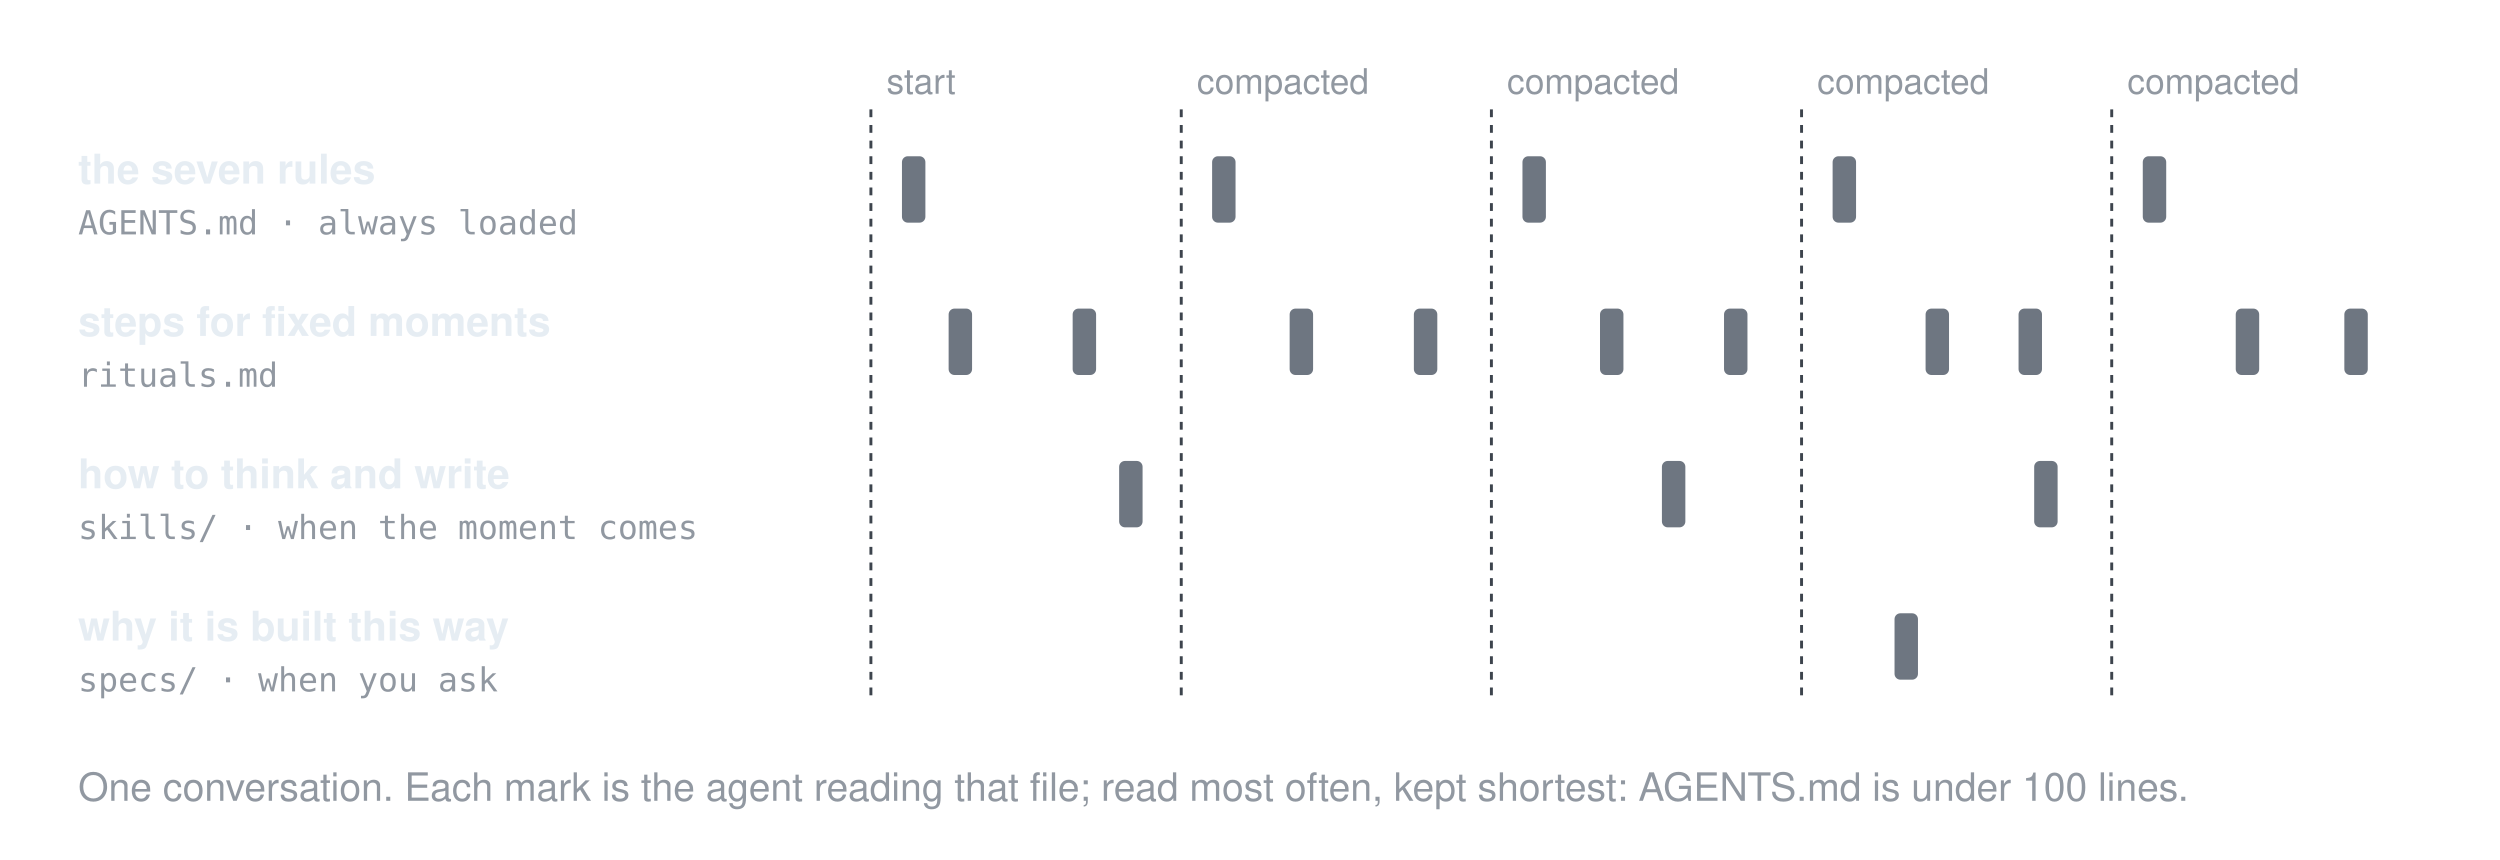
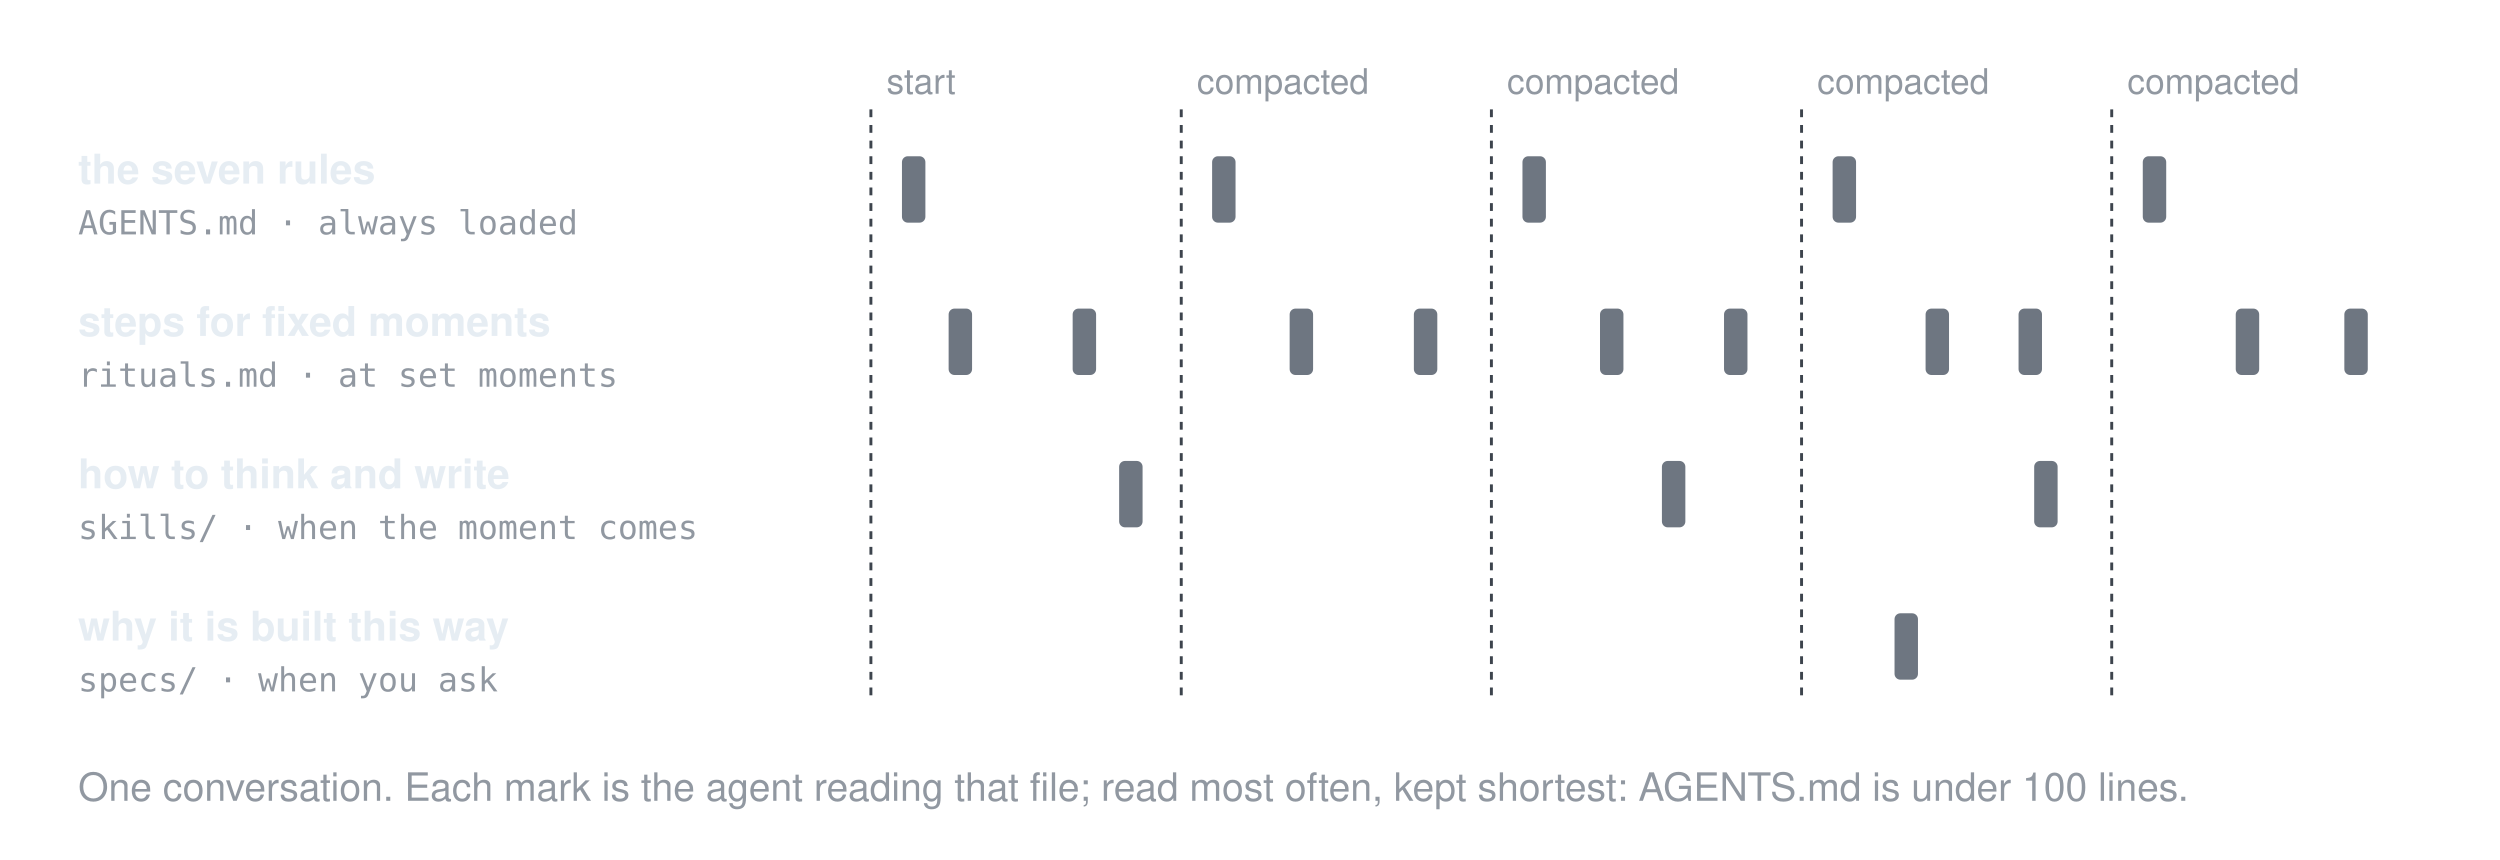
<svg xmlns="http://www.w3.org/2000/svg" viewBox="0 0 1280 440" width="1280" height="440" role="img" aria-labelledby="t d">
  <line x1="445.9" y1="56" x2="445.9" y2="360" stroke="#3d444d" stroke-width="1.5" stroke-dasharray="4 4" />
  <text x="453.9" y="48" font-size="18" font-family="ui-sans-serif, -apple-system, 'Segoe UI', Helvetica, Arial, sans-serif" fill="#9198a1">start</text>
  <line x1="604.8" y1="56" x2="604.8" y2="360" stroke="#3d444d" stroke-width="1.5" stroke-dasharray="4 4" />
  <text x="612.8" y="48" font-size="18" font-family="ui-sans-serif, -apple-system, 'Segoe UI', Helvetica, Arial, sans-serif" fill="#9198a1">compacted</text>
  <line x1="763.6" y1="56" x2="763.6" y2="360" stroke="#3d444d" stroke-width="1.5" stroke-dasharray="4 4" />
  <text x="771.6" y="48" font-size="18" font-family="ui-sans-serif, -apple-system, 'Segoe UI', Helvetica, Arial, sans-serif" fill="#9198a1">compacted</text>
  <line x1="922.4" y1="56" x2="922.4" y2="360" stroke="#3d444d" stroke-width="1.5" stroke-dasharray="4 4" />
  <text x="930.4" y="48" font-size="18" font-family="ui-sans-serif, -apple-system, 'Segoe UI', Helvetica, Arial, sans-serif" fill="#9198a1">compacted</text>
  <line x1="1081.2" y1="56" x2="1081.2" y2="360" stroke="#3d444d" stroke-width="1.5" stroke-dasharray="4 4" />
  <text x="1089.2" y="48" font-size="18" font-family="ui-sans-serif, -apple-system, 'Segoe UI', Helvetica, Arial, sans-serif" fill="#9198a1">compacted</text>
  <text x="40" y="94" font-size="21" font-family="ui-sans-serif, -apple-system, 'Segoe UI', Helvetica, Arial, sans-serif" fill="#e6edf3" font-weight="600">the seven rules</text>
  <text x="40" y="120" font-size="17" font-family="ui-monospace, SFMono-Regular, Menlo, Consolas, monospace" fill="#9198a1">AGENTS.md · always loaded</text>
  <rect x="461.8" y="80" width="12" height="34" rx="3" fill="#6e7681" />
  <rect x="620.6" y="80" width="12" height="34" rx="3" fill="#6e7681" />
  <rect x="779.5" y="80" width="12" height="34" rx="3" fill="#6e7681" />
  <rect x="938.3" y="80" width="12" height="34" rx="3" fill="#6e7681" />
  <rect x="1097.1" y="80" width="12" height="34" rx="3" fill="#6e7681" />
  <text x="40" y="172" font-size="21" font-family="ui-sans-serif, -apple-system, 'Segoe UI', Helvetica, Arial, sans-serif" fill="#e6edf3" font-weight="600">steps for fixed moments</text>
-   <text x="40" y="198" font-size="17" font-family="ui-monospace, SFMono-Regular, Menlo, Consolas, monospace" fill="#9198a1">rituals.md</text>
+   <text x="40" y="198" font-size="17" font-family="ui-monospace, SFMono-Regular, Menlo, Consolas, monospace" fill="#9198a1">rituals.md · at set moments</text>
  <rect x="485.7" y="158" width="12" height="34" rx="3" fill="#6e7681" />
  <rect x="549.2" y="158" width="12" height="34" rx="3" fill="#6e7681" />
  <rect x="660.3" y="158" width="12" height="34" rx="3" fill="#6e7681" />
  <rect x="723.9" y="158" width="12" height="34" rx="3" fill="#6e7681" />
  <rect x="819.2" y="158" width="12" height="34" rx="3" fill="#6e7681" />
  <rect x="882.7" y="158" width="12" height="34" rx="3" fill="#6e7681" />
  <rect x="985.9" y="158" width="12" height="34" rx="3" fill="#6e7681" />
  <rect x="1033.5" y="158" width="12" height="34" rx="3" fill="#6e7681" />
  <rect x="1144.7" y="158" width="12" height="34" rx="3" fill="#6e7681" />
  <rect x="1200.3" y="158" width="12" height="34" rx="3" fill="#6e7681" />
  <text x="40" y="250" font-size="21" font-family="ui-sans-serif, -apple-system, 'Segoe UI', Helvetica, Arial, sans-serif" fill="#e6edf3" font-weight="600">how to think and write</text>
  <text x="40" y="276" font-size="17" font-family="ui-monospace, SFMono-Regular, Menlo, Consolas, monospace" fill="#9198a1">skills/ · when the moment comes</text>
  <rect x="573" y="236" width="12" height="34" rx="3" fill="#6e7681" />
  <rect x="850.9" y="236" width="12" height="34" rx="3" fill="#6e7681" />
  <rect x="1041.5" y="236" width="12" height="34" rx="3" fill="#6e7681" />
  <text x="40" y="328" font-size="21" font-family="ui-sans-serif, -apple-system, 'Segoe UI', Helvetica, Arial, sans-serif" fill="#e6edf3" font-weight="600">why it is built this way</text>
  <text x="40" y="354" font-size="17" font-family="ui-monospace, SFMono-Regular, Menlo, Consolas, monospace" fill="#9198a1">specs/ · when you ask</text>
  <rect x="970" y="314" width="12" height="34" rx="3" fill="#6e7681" />
  <text x="40" y="410" font-size="20" font-family="ui-sans-serif, -apple-system, 'Segoe UI', Helvetica, Arial, sans-serif" fill="#9198a1">One conversation. Each mark is the agent reading that file; read most often, kept shortest: AGENTS.md is under 100 lines.</text>
</svg>
